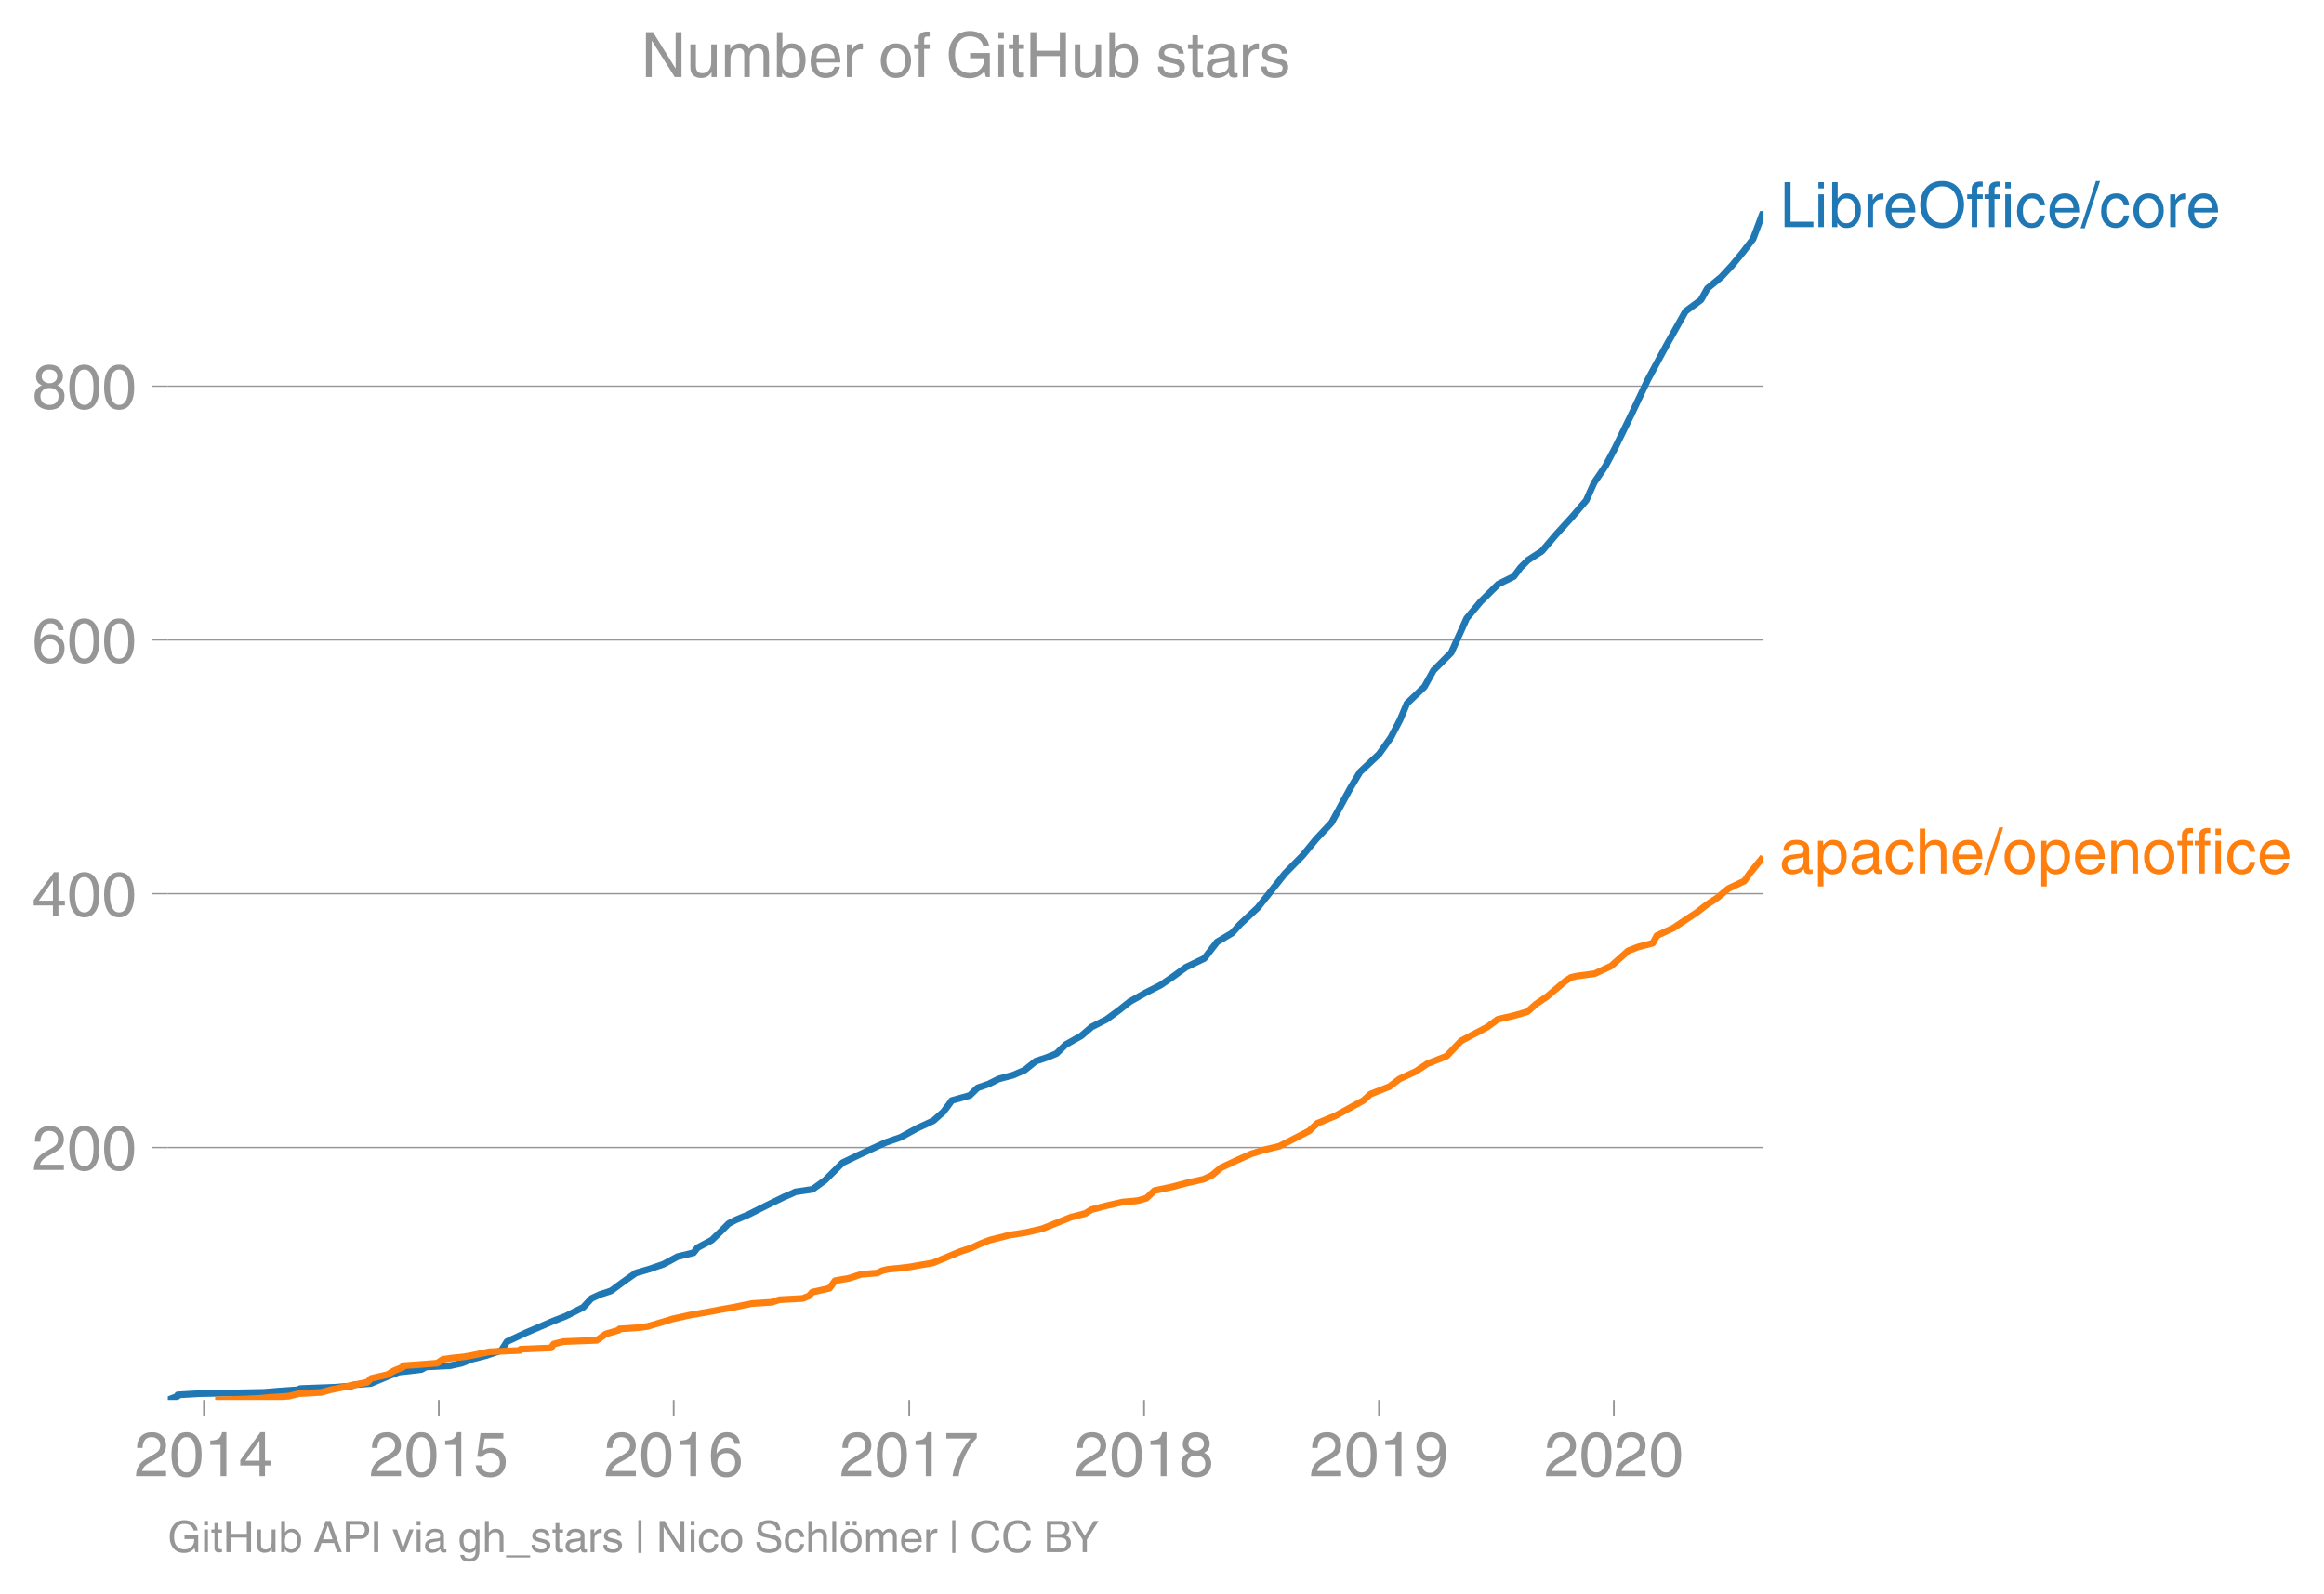
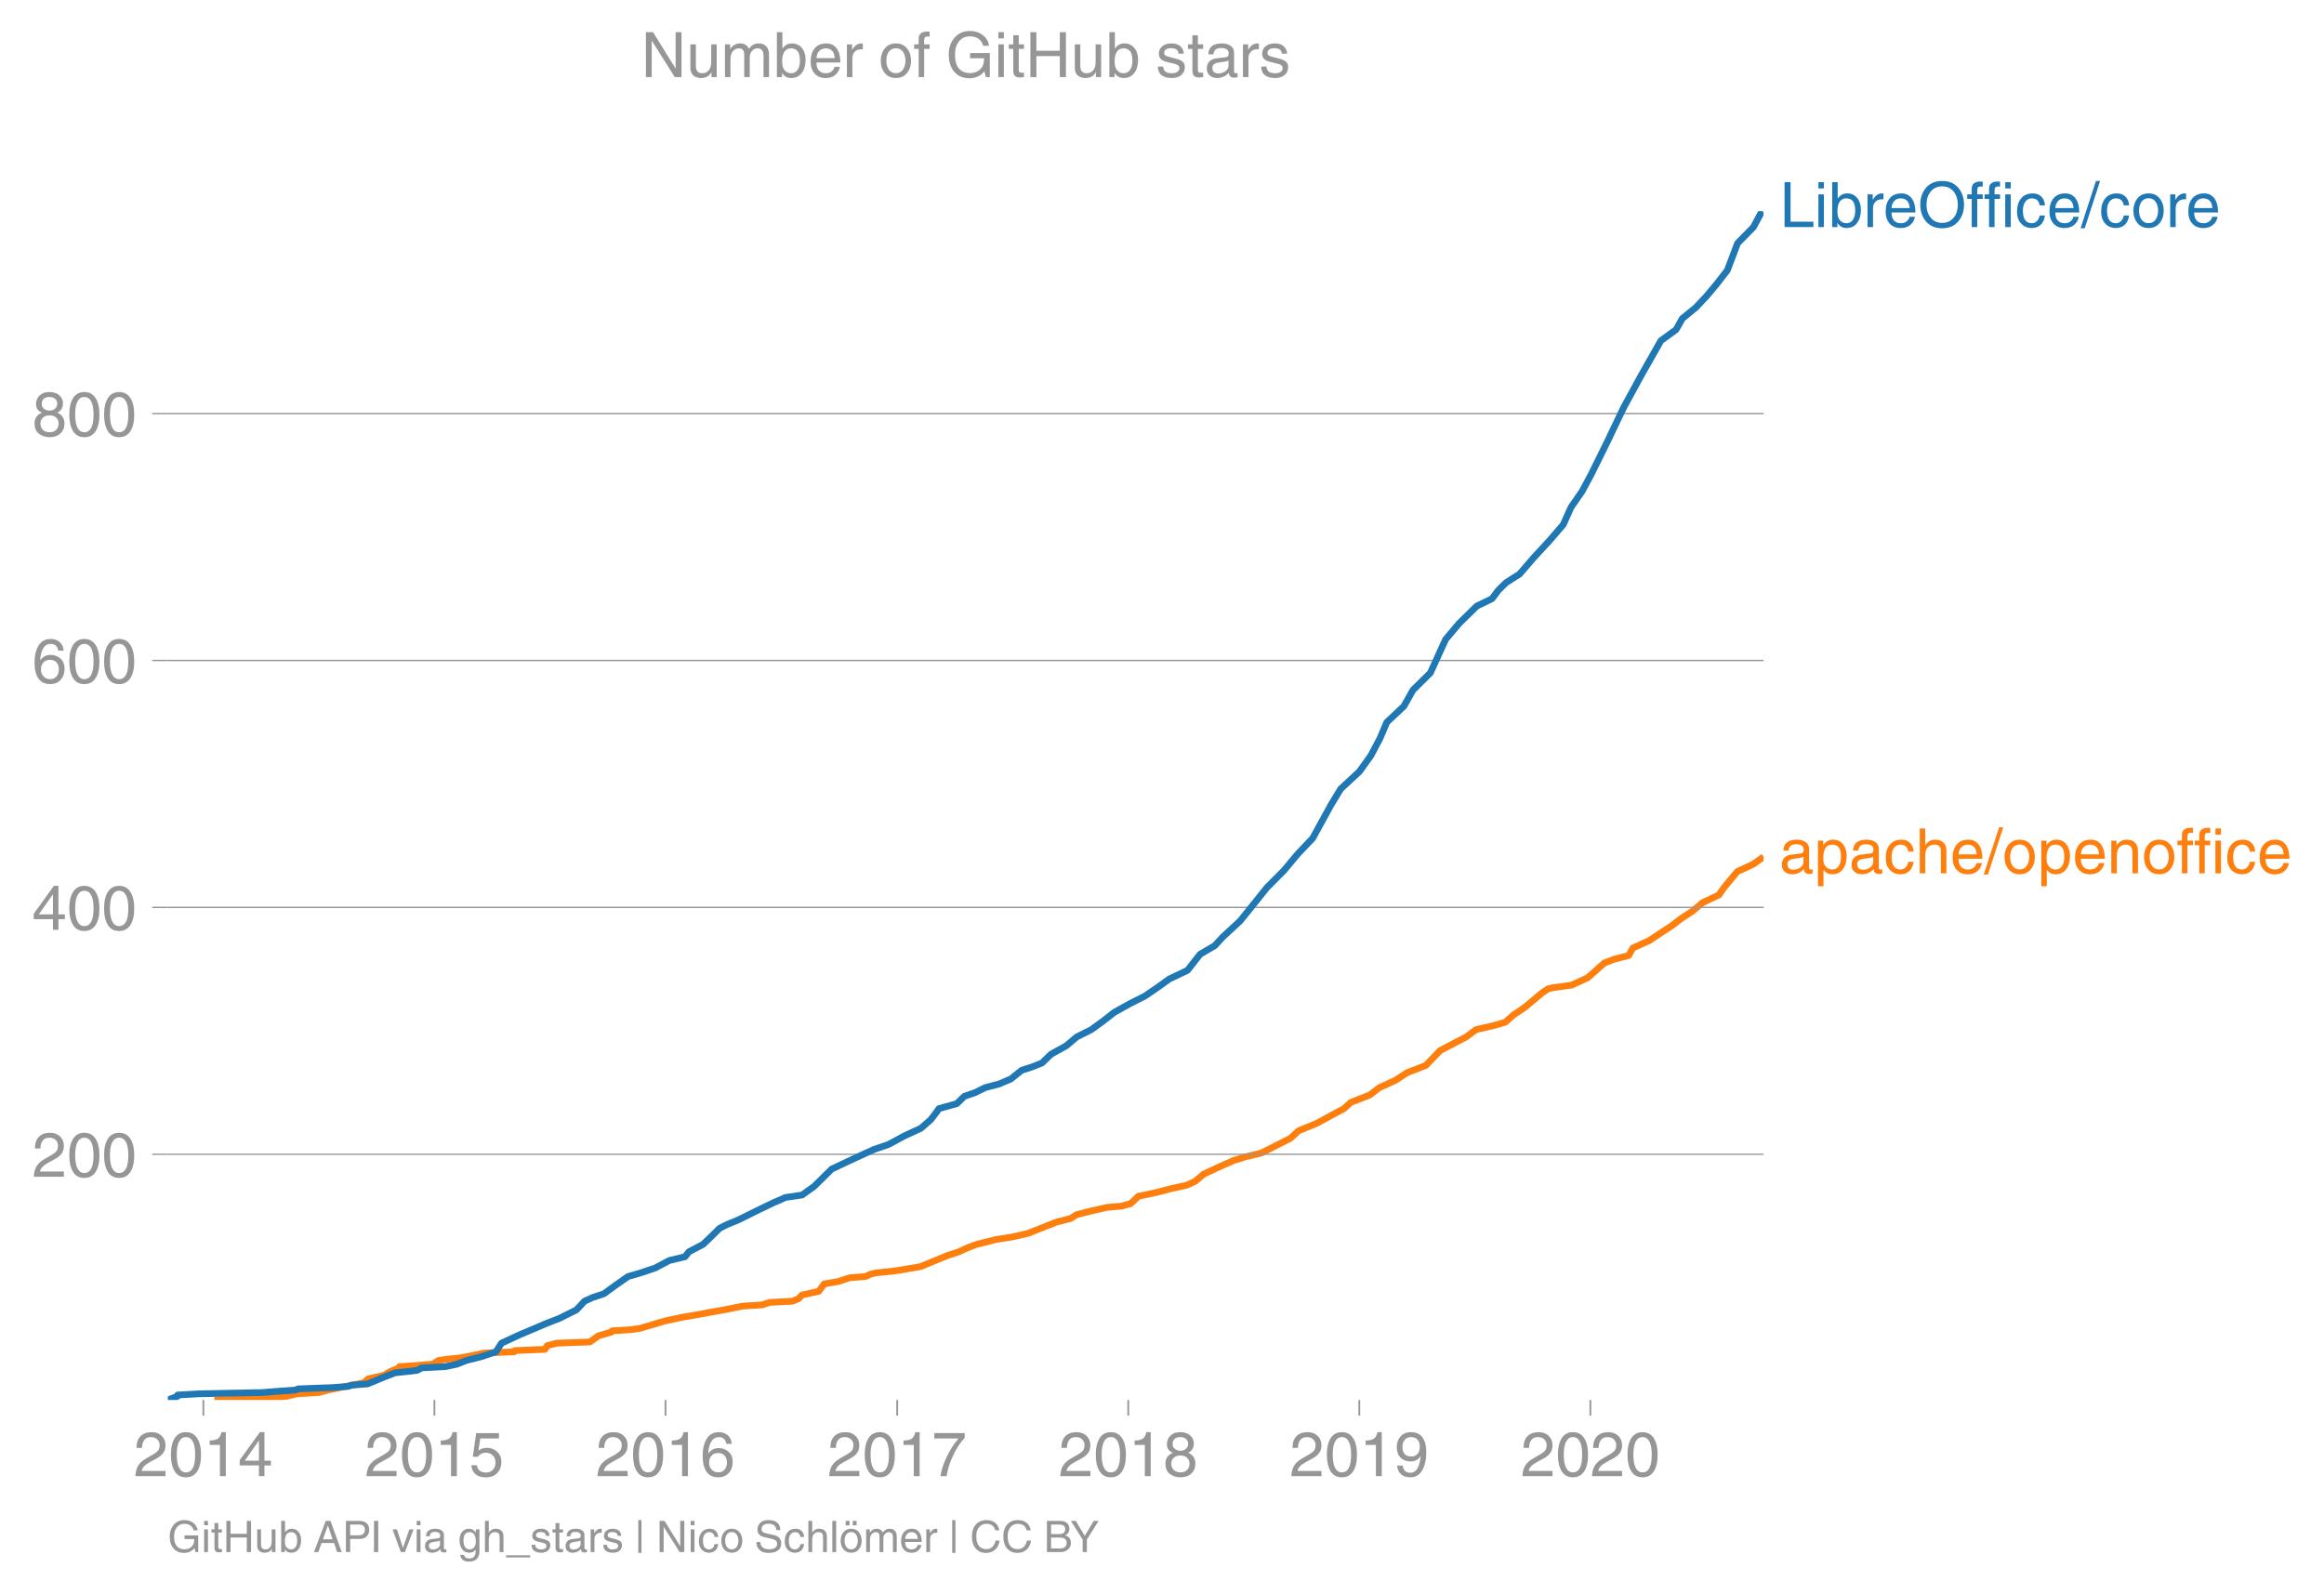
- <svg xmlns="http://www.w3.org/2000/svg" xmlns:xlink="http://www.w3.org/1999/xlink" height="475.673" viewBox="0 0 520.107 356.755" width="693.476">
+ <svg xmlns="http://www.w3.org/2000/svg" xmlns:xlink="http://www.w3.org/1999/xlink" height="475.663" viewBox="0 0 520.107 356.747" width="693.476">
  <defs>
    <style>*{stroke-linecap:butt;stroke-linejoin:round}</style>
  </defs>
  <g id="figure_1">
-     <path d="M0 356.755h520.107V0H0z" fill="none" id="patch_1" />
+     <path d="M0 356.747h520.107V0H0z" fill="none" id="patch_1" />
    <g id="axes_1">
      <path d="M37.556 313.361h357.12V47.25H37.556z" fill="none" id="patch_2" />
+       <path clip-path="url(#p66677b18ff)" d="M47.989 313.361l8.935-.276 2.825-.276 4.44-.277 2.247-.552 4.912-.277 2.022-.552 4.037-.83 4.057-.828.87-.83 3.596-.828 1.389-.83 2.057-.828.009-.277 3.942-.276 3.566-.276 1.197-.83 1.984-.276 2.687-.276 1.646-.276 4.006-.83 6.67-.276.126-.276 6.739-.276.533-.83 1.038-.276 1.146-.276 7.346-.276 1.955-1.382 2.871-.83.16-.275 4.372-.277 1.855-.276 2.826-.83 2.784-.828 3.835-.83 1.657-.276 3.172-.552 1.397-.277 3.163-.552 4.11-.83 4.343-.276 1.689-.552 5.136-.277 1.374-.552.755-.83 3.765-.828 1.227-1.658 3.191-.553 2.518-.829 3.524-.276 1.23-.553 1.2-.276 2.88-.277 2.203-.276 1.497-.276 3.31-.553 2.017-.829 4.026-1.658 2.53-.829 1.79-.829 2.148-.829 3.338-.829 1.052-.276 3.601-.553 3.58-.829 4.19-1.658 2.078-.83 3.226-.828 1.314-.83 3.191-.828 3.665-.83 3.197-.275 2.05-.553 1.776-1.658 3.94-.83 3.19-.828 3.717-.83 1.786-.828 2-1.658 3.562-1.658 3.132-1.382 2.67-.829 3.497-.829 3.28-1.658 3.265-1.658 1.786-1.658 4.046-1.658 3.04-1.658 3.09-1.658 1.516-1.382 4.232-1.658 2.19-1.658 3.626-1.658 2.512-1.658 4.248-1.658 3.186-3.316 2.632-1.382 3.18-1.658 2.246-1.658 3.67-.829 2.876-.829 1.879-1.658 2.46-1.658 3.97-3.316 1.263-.829 1.162-.276 4.092-.553 3.609-1.658 3.748-3.316 2.172-.829 3.241-.829.913-1.658 3.642-1.658 2.502-1.658 2.546-1.658 2.165-1.658 2.527-1.658 2.337-1.934 3.547-1.658 1.158-1.658 2.98-3.593 3.566-1.658 2.303-1.658" fill="none" stroke="#ff7f0e" stroke-linecap="square" stroke-width="1.5" id="line2d_1" />
      <g id="matplotlib.axis_1">
        <g id="xtick_1">
-           <g id="line2d_1">
-             <defs>
-               <path d="M0 0v3.5" id="m3e5d33614f" stroke="#969696" stroke-width=".4" />
-             </defs>
-             <use x="45.642" xlink:href="#m3e5d33614f" y="313.361" fill="#969696" stroke="#969696" stroke-width=".4" />
-           </g>
-           <g transform="matrix(.14 0 0 -.14 30.07 330.41)" fill="#969696" id="text_1">
+           <g id="line2d_2">
+             <defs>
+               <path d="M0 0v3.5" id="mbb3cfe3084" stroke="#969696" stroke-width=".4" />
+             </defs>
+             <use x="45.51" xlink:href="#mbb3cfe3084" y="313.361" fill="#969696" stroke="#969696" stroke-width=".4" />
+           </g>
+           <g transform="matrix(.14 0 0 -.14 29.94 330.41)" fill="#969696" id="text_1">
            <defs>
              <path d="M4.39 45.125q0 12.39 6.391 18.781 6.406 6.407 17.938 6.407 9.656 0 15.812-5.86 6.157-5.86 6.157-15.14 0-7.22-3.547-12.188-3.532-4.953-10.422-8.703l-12.11-6.64Q13.922 15.921 12.5 8.296h38.188V0H2.593q.39 9.906 4.297 16.5 3.906 6.594 12.203 11.375l12.593 7.328q5.032 2.89 7.329 5.984 2.297 3.094 2.297 8.516 0 5.375-3.766 9.031-3.75 3.672-10.156 3.672-7.078 0-10.594-4.672-3.516-4.656-3.61-12.609z" id="HelveticaWorld-Regular-50" />
              <path d="M42.484 34.188q0 14.109-3.734 21.156-3.734 7.062-10.969 7.062-7.078 0-10.89-7.062-3.797-7.047-3.797-21.157 0-13.671 3.75-20.937Q20.609 6 27.78 6q7.235 0 10.969 7 3.734 7.016 3.734 21.188zm9.422 0q0-17.297-6.25-26.704-6.25-9.39-17.875-9.39-12.062 0-18.062 9.734-6 9.75-6 26.36 0 17.03 6.14 26.578 6.157 9.547 17.922 9.547 11.625 0 17.875-9.5t6.25-26.626z" id="HelveticaWorld-Regular-48" />
              <path d="M35.89 0h-9.374v49.906H10.109v6.985q8.594.28 12.782 2.75Q27.094 62.109 29 70.313h6.89z" id="HelveticaWorld-Regular-49" />
              <path d="M10.594 24.703h22.61v31.89h-.188zM42 17.093V0h-8.797v17.094H2.484v8.593L34.72 70.314H42v-45.61h10.297v-7.61z" id="HelveticaWorld-Regular-52" />
            </defs>
            <use xlink:href="#HelveticaWorld-Regular-50" />
            <use x="55.615" xlink:href="#HelveticaWorld-Regular-48" />
            <use x="111.23" xlink:href="#HelveticaWorld-Regular-49" />
            <use x="166.846" xlink:href="#HelveticaWorld-Regular-52" />
          </g>
        </g>
        <g id="xtick_2">
-           <use x="98.207" xlink:href="#m3e5d33614f" y="313.361" fill="#969696" stroke="#969696" stroke-width=".4" id="line2d_2" />
-           <g transform="matrix(.14 0 0 -.14 82.636 330.41)" fill="#969696" id="text_2">
+           <use x="97.222" xlink:href="#mbb3cfe3084" y="313.361" fill="#969696" stroke="#969696" stroke-width=".4" id="line2d_3" />
+           <g transform="matrix(.14 0 0 -.14 81.651 330.41)" fill="#969696" id="text_2">
            <defs>
              <path d="M14.703 40.922q5.813 4.39 13.625 4.39 9.469 0 16.281-6.296 6.813-6.297 6.813-16.22 0-10.78-6.578-17.796-6.563-7-18.422-7-10.313 0-16.266 5.047Q4.203 8.109 3.22 17.39h9.094q.671-5.672 4.437-8.672 3.766-3 10.453-3 6.485 0 10.64 4.484Q42 14.703 42 21.688q0 7.125-4.36 11.421-4.343 4.297-11.218 4.297-7.813 0-13.047-6.687l-7.563.39 5.266 37.594h36.438v-8.5H17.672z" id="HelveticaWorld-Regular-53" />
            </defs>
            <use xlink:href="#HelveticaWorld-Regular-50" />
            <use x="55.615" xlink:href="#HelveticaWorld-Regular-48" />
            <use x="111.23" xlink:href="#HelveticaWorld-Regular-49" />
            <use x="166.846" xlink:href="#HelveticaWorld-Regular-53" />
          </g>
        </g>
        <g id="xtick_3">
-           <use x="150.772" xlink:href="#m3e5d33614f" y="313.361" fill="#969696" stroke="#969696" stroke-width=".4" id="line2d_3" />
-           <g transform="matrix(.14 0 0 -.14 135.201 330.41)" fill="#969696" id="text_3">
+           <use x="148.934" xlink:href="#mbb3cfe3084" y="313.361" fill="#969696" stroke="#969696" stroke-width=".4" id="line2d_4" />
+           <g transform="matrix(.14 0 0 -.14 133.363 330.41)" fill="#969696" id="text_3">
            <defs>
              <path d="M14.11 21.578q0-6.875 4.093-11.234Q22.313 6 28.906 6q6.297 0 10.032 4.438 3.734 4.453 3.734 11.687 0 6.297-3.688 10.547-3.687 4.25-10.468 4.25-6.594 0-10.5-4.156-3.907-4.157-3.907-11.188zM41.702 51.61q-.984 5.375-3.984 8.078-3 2.72-8.125 2.72-8.11 0-12.36-7.923-4.25-7.906-4.343-18.109l.203-.188q5.61 8.641 16.687 8.641 8.844 0 15.438-5.86 6.593-5.859 6.593-16.452 0-10.5-6.25-17.47-6.25-6.952-16.843-6.952-12.219 0-18.563 8.687-6.344 8.703-6.344 25.938 0 16.593 6.485 27.093 6.5 10.5 19.484 10.5 8.407 0 14.219-5.015 5.813-5 6.297-13.688z" id="HelveticaWorld-Regular-54" />
            </defs>
            <use xlink:href="#HelveticaWorld-Regular-50" />
            <use x="55.615" xlink:href="#HelveticaWorld-Regular-48" />
            <use x="111.23" xlink:href="#HelveticaWorld-Regular-49" />
            <use x="166.846" xlink:href="#HelveticaWorld-Regular-54" />
          </g>
        </g>
        <g id="xtick_4">
-           <use x="203.481" xlink:href="#m3e5d33614f" y="313.361" fill="#969696" stroke="#969696" stroke-width=".4" id="line2d_4" />
-           <g transform="matrix(.14 0 0 -.14 187.91 330.41)" fill="#969696" id="text_4">
+           <use x="200.787" xlink:href="#mbb3cfe3084" y="313.361" fill="#969696" stroke="#969696" stroke-width=".4" id="line2d_5" />
+           <g transform="matrix(.14 0 0 -.14 185.216 330.41)" fill="#969696" id="text_4">
            <defs>
              <path d="M3.719 68.797h48.578v-7.719Q42.28 50.875 33.984 33.484 25.687 16.11 23.391 0h-9.672q1.469 13.281 9.719 30.531 8.25 17.266 18.953 29.672H3.719z" id="HelveticaWorld-Regular-55" />
            </defs>
            <use xlink:href="#HelveticaWorld-Regular-50" />
            <use x="55.615" xlink:href="#HelveticaWorld-Regular-48" />
            <use x="111.23" xlink:href="#HelveticaWorld-Regular-49" />
            <use x="166.846" xlink:href="#HelveticaWorld-Regular-55" />
          </g>
        </g>
        <g id="xtick_5">
-           <use x="256.046" xlink:href="#m3e5d33614f" y="313.361" fill="#969696" stroke="#969696" stroke-width=".4" id="line2d_5" />
-           <g transform="matrix(.14 0 0 -.14 240.476 330.41)" fill="#969696" id="text_5">
+           <use x="252.499" xlink:href="#mbb3cfe3084" y="313.361" fill="#969696" stroke="#969696" stroke-width=".4" id="line2d_6" />
+           <g transform="matrix(.14 0 0 -.14 236.928 330.41)" fill="#969696" id="text_5">
            <defs>
              <path d="M27.594 40.578q5.422 0 8.953 3.094 3.547 3.11 3.547 8.234 0 4.594-3.407 7.547-3.39 2.953-9.687 2.953-5.61 0-8.672-3.11-3.047-3.093-3.047-7.874 0-5.125 3.813-7.984 3.812-2.86 8.5-2.86zm.093-7.562q-6.78 0-10.64-3.766-3.86-3.766-3.86-9.234 0-6.297 3.907-10.157Q21 6 28.219 6q6.406 0 10.234 3.86 3.828 3.859 3.828 10.265 0 5.469-3.828 9.172-3.828 3.719-10.766 3.719zM49.22 52.203q0-10.594-9.032-14.797 6.204-2.781 8.86-7.36 2.656-4.562 2.656-9.733 0-10.016-6.453-16.125-6.438-6.094-17.375-6.094-9.563 0-16.813 5.25-7.25 5.25-7.25 17.062 0 11.922 11.907 16.907-9.516 3.796-9.516 13.671 0 8.297 5.64 13.813 5.641 5.516 15.641 5.516 10.016 0 15.875-5.204 5.86-5.203 5.86-12.906z" id="HelveticaWorld-Regular-56" />
            </defs>
            <use xlink:href="#HelveticaWorld-Regular-50" />
            <use x="55.615" xlink:href="#HelveticaWorld-Regular-48" />
            <use x="111.23" xlink:href="#HelveticaWorld-Regular-49" />
            <use x="166.846" xlink:href="#HelveticaWorld-Regular-56" />
          </g>
        </g>
        <g id="xtick_6">
-           <use x="308.611" xlink:href="#m3e5d33614f" y="313.361" fill="#969696" stroke="#969696" stroke-width=".4" id="line2d_6" />
-           <g transform="matrix(.14 0 0 -.14 293.04 330.41)" fill="#969696" id="text_6">
+           <use x="304.211" xlink:href="#mbb3cfe3084" y="313.361" fill="#969696" stroke="#969696" stroke-width=".4" id="line2d_7" />
+           <g transform="matrix(.14 0 0 -.14 288.64 330.41)" fill="#969696" id="text_6">
            <defs>
              <path d="M27.594 31.39q6 0 9.75 4.047 3.765 4.063 3.765 11.97 0 6.5-3.562 10.75-3.563 4.25-10.64 4.25-6.11 0-9.876-4.298-3.75-4.297-3.75-11.53 0-7.376 3.516-11.282 3.515-3.906 10.797-3.906zm-1.282-7.906q-10 0-16.062 6.203-6.047 6.204-6.047 16.5 0 10.407 6.094 17.266 6.11 6.86 16.515 6.86 12.11 0 18.36-8.157 6.25-8.156 6.25-24.453 0-16.906-6.406-28.266Q38.625-1.905 25.875-1.905q-9.953 0-15.422 5.593-5.469 5.594-5.469 13.204h8.829q.39-5.266 3.437-8.375 3.063-3.094 8.438-3.094 7.609 0 11.515 6.781Q41.11 19 42.578 31.688l-.187.203q-5.672-8.407-16.078-8.407z" id="HelveticaWorld-Regular-57" />
            </defs>
            <use xlink:href="#HelveticaWorld-Regular-50" />
            <use x="55.615" xlink:href="#HelveticaWorld-Regular-48" />
            <use x="111.23" xlink:href="#HelveticaWorld-Regular-49" />
            <use x="166.846" xlink:href="#HelveticaWorld-Regular-57" />
          </g>
        </g>
        <g id="xtick_7">
-           <use x="361.177" xlink:href="#m3e5d33614f" y="313.361" fill="#969696" stroke="#969696" stroke-width=".4" id="line2d_7" />
-           <g transform="matrix(.14 0 0 -.14 345.606 330.41)" fill="#969696" id="text_7">
+           <use x="355.922" xlink:href="#mbb3cfe3084" y="313.361" fill="#969696" stroke="#969696" stroke-width=".4" id="line2d_8" />
+           <g transform="matrix(.14 0 0 -.14 340.352 330.41)" fill="#969696" id="text_7">
            <use xlink:href="#HelveticaWorld-Regular-50" />
            <use x="55.615" xlink:href="#HelveticaWorld-Regular-48" />
            <use x="111.23" xlink:href="#HelveticaWorld-Regular-50" />
            <use x="166.846" xlink:href="#HelveticaWorld-Regular-48" />
          </g>
        </g>
      </g>
      <g id="matplotlib.axis_2">
        <g id="ytick_1">
-           <path clip-path="url(#pa0603a496a)" d="M37.556 256.845h357.12" fill="none" stroke="#969696" stroke-linecap="square" stroke-width=".3" id="line2d_8" />
-           <g id="line2d_9">
-             <defs>
-               <path d="M0 0h-3.5" id="mb2a060b1aa" stroke="#969696" stroke-width=".3" />
-             </defs>
-             <use x="37.556" xlink:href="#mb2a060b1aa" y="256.845" fill="#969696" stroke="#969696" stroke-width=".3" />
-           </g>
-           <g transform="matrix(.14 0 0 -.14 7.2 261.87)" fill="#969696" id="text_8">
+           <path clip-path="url(#p66677b18ff)" d="M37.556 258.37h357.12" fill="none" stroke="#969696" stroke-linecap="square" stroke-width=".3" id="line2d_9" />
+           <g id="line2d_10">
+             <defs>
+               <path d="M0 0h-3.5" id="m1126e86d3f" stroke="#969696" stroke-width=".3" />
+             </defs>
+             <use x="37.556" xlink:href="#m1126e86d3f" y="258.37" fill="#969696" stroke="#969696" stroke-width=".3" />
+           </g>
+           <g transform="matrix(.14 0 0 -.14 7.2 263.395)" fill="#969696" id="text_8">
            <use xlink:href="#HelveticaWorld-Regular-50" />
            <use x="55.615" xlink:href="#HelveticaWorld-Regular-48" />
            <use x="111.23" xlink:href="#HelveticaWorld-Regular-48" />
          </g>
        </g>
        <g id="ytick_2">
-           <path clip-path="url(#pa0603a496a)" d="M37.556 200.044h357.12" fill="none" stroke="#969696" stroke-linecap="square" stroke-width=".3" id="line2d_10" />
-           <use x="37.556" xlink:href="#mb2a060b1aa" y="200.044" fill="#969696" stroke="#969696" stroke-width=".3" id="line2d_11" />
-           <g transform="matrix(.14 0 0 -.14 7.2 205.068)" fill="#969696" id="text_9">
+           <path clip-path="url(#p66677b18ff)" d="M37.556 203.103h357.12" fill="none" stroke="#969696" stroke-linecap="square" stroke-width=".3" id="line2d_11" />
+           <use x="37.556" xlink:href="#m1126e86d3f" y="203.103" fill="#969696" stroke="#969696" stroke-width=".3" id="line2d_12" />
+           <g transform="matrix(.14 0 0 -.14 7.2 208.128)" fill="#969696" id="text_9">
            <use xlink:href="#HelveticaWorld-Regular-52" />
            <use x="55.615" xlink:href="#HelveticaWorld-Regular-48" />
            <use x="111.23" xlink:href="#HelveticaWorld-Regular-48" />
          </g>
        </g>
        <g id="ytick_3">
-           <path clip-path="url(#pa0603a496a)" d="M37.556 143.243h357.12" fill="none" stroke="#969696" stroke-linecap="square" stroke-width=".3" id="line2d_12" />
-           <use x="37.556" xlink:href="#mb2a060b1aa" y="143.243" fill="#969696" stroke="#969696" stroke-width=".3" id="line2d_13" />
-           <g transform="matrix(.14 0 0 -.14 7.2 148.268)" fill="#969696" id="text_10">
+           <path clip-path="url(#p66677b18ff)" d="M37.556 147.836h357.12" fill="none" stroke="#969696" stroke-linecap="square" stroke-width=".3" id="line2d_13" />
+           <use x="37.556" xlink:href="#m1126e86d3f" y="147.836" fill="#969696" stroke="#969696" stroke-width=".3" id="line2d_14" />
+           <g transform="matrix(.14 0 0 -.14 7.2 152.86)" fill="#969696" id="text_10">
            <use xlink:href="#HelveticaWorld-Regular-54" />
            <use x="55.615" xlink:href="#HelveticaWorld-Regular-48" />
            <use x="111.23" xlink:href="#HelveticaWorld-Regular-48" />
          </g>
        </g>
        <g id="ytick_4">
-           <path clip-path="url(#pa0603a496a)" d="M37.556 86.442h357.12" fill="none" stroke="#969696" stroke-linecap="square" stroke-width=".3" id="line2d_14" />
-           <use x="37.556" xlink:href="#mb2a060b1aa" y="86.442" fill="#969696" stroke="#969696" stroke-width=".3" id="line2d_15" />
-           <g transform="matrix(.14 0 0 -.14 7.2 91.467)" fill="#969696" id="text_11">
+           <path clip-path="url(#p66677b18ff)" d="M37.556 92.569h357.12" fill="none" stroke="#969696" stroke-linecap="square" stroke-width=".3" id="line2d_15" />
+           <use x="37.556" xlink:href="#m1126e86d3f" y="92.569" fill="#969696" stroke="#969696" stroke-width=".3" id="line2d_16" />
+           <g transform="matrix(.14 0 0 -.14 7.2 97.593)" fill="#969696" id="text_11">
            <use xlink:href="#HelveticaWorld-Regular-56" />
            <use x="55.615" xlink:href="#HelveticaWorld-Regular-48" />
            <use x="111.23" xlink:href="#HelveticaWorld-Regular-48" />
          </g>
        </g>
      </g>
-       <path clip-path="url(#pa0603a496a)" d="M37.556 313.361l2.217-.852.011-.284 4.852-.284 14.412-.284 3.425-.284 4.107-.284.623-.284 7.658-.284 3.788-.284.645-.284 3.705-.284 4.059-1.704 2.209-.852 2.663-.284 2.37-.284 1-.568 5.436-.284 2.597-.568 2.138-.852 3.348-.852 3.381-1.136 1.26-1.988 4.25-1.988 3.993-1.704 1.964-.852 2.915-1.136 3.942-1.988 1.832-1.988 1.826-.852 2.577-.852 2.693-1.988 2.81-1.988 2.915-.852 3.315-1.136 3.16-1.704 3.567-.852.872-1.136 3.213-1.704 2.062-1.988 1.693-1.704 1.644-.852 2.734-1.136 3.947-1.988 4.077-1.988 1.985-.852.56-.284 3.831-.568 2.753-1.988 3.989-3.976 3.551-1.704 4.256-1.988 1.884-.852 3.272-1.137 3.63-1.988 3.68-1.704 2.255-1.988 1.292-1.704.59-.852 4.047-1.136 1.737-1.704 2.477-.852 2.237-1.136 3.215-.852 2.631-1.136 2.46-1.988 2.562-.852 2.08-.852 2.035-1.988 3.518-1.988 2.322-1.988 3.344-1.704 2.71-1.988 2.512-1.988 3.537-1.988 3.355-1.704 2.895-1.988 2.73-1.988 4.134-1.988 2.856-3.692 3.353-1.988 1.813-1.988 3.945-3.692 3.17-3.976 2.927-3.692 3.909-3.976 3.037-3.693 3.468-3.692 4.163-7.668 2.213-3.692 4.248-3.976 2.62-3.692 2.078-3.976 1.552-3.692 3.885-3.692 2.052-3.692 3.97-3.976 3.449-7.668 3.075-3.692 4.009-3.976 3.47-1.704 1.483-1.988 1.72-1.704 3.088-1.988 3.14-3.693 3.63-3.976 3.151-3.692 1.766-3.976 2.523-3.692 2.112-3.976 3.737-7.668 3.624-7.668 4.145-7.668 4.307-7.668 3.46-2.556 1.427-2.556 3.1-2.556 2.377-2.556 2.346-2.84 2.402-3.125 2.349-6.248" fill="none" stroke="#1f77b4" stroke-linecap="square" stroke-width="1.5" id="line2d_16" />
-       <path clip-path="url(#pa0603a496a)" d="M48.161 313.361l9.082-.284 2.872-.284 4.514-.284 2.284-.568 4.992-.284 2.056-.568 4.104-.852 4.124-.852.885-.852 3.654-.852 1.412-.852 2.09-.852.01-.284 4.008-.284 3.624-.284 1.217-.852 2.017-.284 2.73-.284 1.675-.284 4.071-.852 6.78-.284.129-.284 6.85-.284.542-.852 1.055-.284 1.165-.284 7.467-.284 1.987-1.42 2.919-.852.162-.284 4.444-.284 1.886-.284 2.872-.852 2.83-.852 3.899-.852 1.684-.284 3.225-.568 1.42-.284 3.215-.568 4.177-.852 4.415-.284 1.717-.568 5.221-.284 1.397-.568.767-.852 3.827-.852 1.248-1.704 3.243-.568 2.56-.852 3.582-.284 1.25-.568 1.22-.284 2.928-.284 2.238-.284 1.523-.284 3.365-.568 2.05-.852 4.092-1.704 2.572-.852 1.818-.852 2.185-.852 3.392-.852 1.07-.284 3.66-.568 3.64-.852 4.26-1.704 2.111-.852 3.28-.852 1.335-.852 3.244-.852 3.725-.852 3.25-.284 2.083-.568 1.806-1.704 4.004-.852 3.244-.852 3.778-.852 1.815-.852 2.034-1.704 3.62-1.704 3.184-1.42 2.715-.852 3.554-.852 3.335-1.705 3.318-1.704 1.815-1.704 4.113-1.704 3.09-1.704 3.141-1.704 1.541-1.42 4.303-1.704 2.225-1.704 3.686-1.704 2.554-1.704 4.318-1.704 3.238-3.408 2.675-1.42 3.234-1.704 2.282-1.704 3.73-.852 2.924-.852 1.91-1.704 2.5-1.704 4.037-3.408 1.283-.852 1.182-.284 4.16-.568 3.667-1.704 3.81-3.408 2.208-.852 3.295-.852.928-1.704 3.701-1.704 2.544-1.704 2.588-1.704 2.2-1.704 2.57-1.704 2.375-1.988 3.605-1.704 1.177-1.704 3.03-3.692" fill="none" stroke="#ff7f0e" stroke-linecap="square" stroke-width="1.5" id="line2d_17" />
+       <path clip-path="url(#p66677b18ff)" d="M37.556 313.361l2.181-.829.011-.276 4.773-.276 14.178-.277 3.37-.276 4.04-.276.612-.277 7.534-.276 3.727-.276.634-.277 3.645-.276 3.993-1.658 2.173-.829 2.62-.276 2.332-.277.983-.552 5.348-.277 2.555-.552 2.103-.83 3.294-.828 3.326-1.106 1.24-1.934 4.181-1.934 3.928-1.658 1.932-.83 2.867-1.105 3.88-1.934 1.8-1.935 1.798-.829 2.535-.829 2.649-1.934 2.764-1.934 2.868-.83 3.26-1.105 3.11-1.658 3.509-.829.858-1.105 3.16-1.658 2.03-1.934 1.665-1.658 1.617-.83 2.69-1.105 3.882-1.934 4.01-1.934 1.953-.83.551-.276 3.77-.552 2.707-1.935 3.925-3.869 3.494-1.658 4.186-1.934 1.853-.829 3.22-1.105 3.57-1.935 3.62-1.658 2.22-1.934 1.27-1.658.58-.829 3.982-1.105 1.708-1.658 2.437-.83 2.202-1.105 3.162-.829 2.589-1.105 2.42-1.934 2.52-.83 2.046-.828 2.002-1.935 3.46-1.934 2.285-1.935 3.29-1.658 2.667-1.934 2.47-1.934 3.48-1.935 3.3-1.658 2.848-1.934 2.686-1.934 4.067-1.935 2.81-3.592 3.298-1.934 1.784-1.935 3.88-3.592 3.119-3.869 2.88-3.592 3.845-3.869 2.987-3.592 3.412-3.593 4.096-7.46 2.177-3.593 4.179-3.869 2.577-3.592 2.044-3.869 1.528-3.592 3.821-3.593 2.019-3.592 3.906-3.869 3.393-7.46 3.025-3.593 3.943-3.869 3.414-1.658 1.46-1.934 1.691-1.658 3.038-1.935 3.09-3.592 3.571-3.869 3.1-3.592 1.736-3.869 2.483-3.592 2.077-3.869 3.677-7.461 3.565-7.461 4.078-7.461 4.236-7.461 3.404-2.487 1.404-2.487 3.05-2.487 2.338-2.487 2.308-2.764 2.363-3.04 2.31-6.079 3.536-3.592 1.921-3.593" fill="none" stroke="#1f77b4" stroke-linecap="square" stroke-width="1.5" id="line2d_17" />
      <g transform="matrix(.14 0 0 -.14 398.247 50.825)" fill="#1f77b4" id="text_12">
        <defs>
          <path d="M17.672 8.594h36.531V0H8.11v71.781h9.563z" id="HelveticaWorld-Regular-76" />
          <path d="M6.594 61.813v9.968h8.781v-9.969zM15.375 0H6.594v52.297h8.781z" id="HelveticaWorld-Regular-105" />
          <path d="M43.406 26.313q0 10.5-3.718 15.046-3.704 4.547-10.579 4.547-6.984-.11-10.562-5.453Q14.984 35.11 14.984 25q0-10.297 4.297-14.594Q23.578 6.11 29.297 6.11q6.5 0 10.297 5.344 3.812 5.344 3.812 14.86zM6.594 0v71.781h8.781V45.703h.203q5.61 8.11 15.14 8.11 9.766 0 15.766-7.25t6-18.876q0-13.093-6.062-21.156Q40.375-1.516 29.5-1.516q-9.578 0-14.406 8.016h-.203V0z" id="HelveticaWorld-Regular-98" />
          <path d="M15.375 0H6.594v52.297h8.297v-8.688h.203q5.703 10.203 14.687 10.203 1.422 0 2.297-.296V44.39h-3.266q-5.906 0-9.671-4.016-3.766-4-3.766-9.953z" id="HelveticaWorld-Regular-114" />
          <path d="M42.484 30.328q-.687 8.485-4.5 12.031-3.797 3.547-10.109 3.547-6.39 0-10.328-4.5-3.922-4.484-4.172-11.078zm8.391-13.922q-1.453-8.11-7.953-13.422-5.719-4.5-15.047-4.593-10.984.093-17.438 7.203Q4 12.704 4 24.704q0 13.78 6.64 21.437 6.641 7.672 18.47 7.672 10.593 0 16.546-7.922 5.953-7.907 5.953-22.594H13.375q0-8.203 3.813-12.703Q21 6.109 28.608 6.109q5.375 0 9.235 3.235 3.86 3.25 4.25 7.062z" id="HelveticaWorld-Regular-101" />
          <path d="M63.922 35.89q0 12.594-6.672 20.891-6.656 8.313-18.328 8.313-11.531 0-18.266-8.313-6.734-8.297-6.734-20.89 0-12.985 6.828-21.094 6.844-8.11 18.172-8.11 11.078 0 18.031 7.907 6.969 7.922 6.969 21.297zm9.953 0q0-16.062-9.281-26.937-9.266-10.86-25.672-10.86-16.516 0-25.766 10.86-9.25 10.875-9.25 26.938 0 16.109 9.25 26.953 9.25 10.843 25.766 10.843 16.89 0 25.922-11.046 9.031-11.032 9.031-26.75z" id="HelveticaWorld-Regular-79" />
          <path d="M17.188 45.016V0H8.405v45.016H1.22v7.28h7.187v8.985q0 5.907 3.578 8.703 3.594 2.813 10.032 2.813 2.203 0 3.968-.188v-7.906q-1.562.188-3.578.188-2.922 0-4.078-1.438-1.14-1.437-1.14-4.656v-6.5h8.796v-7.281z" id="HelveticaWorld-Regular-102" />
          <path d="M39.594 34.719q-1.89 11.187-12.39 11.187-6.5 0-10.454-5.203-3.953-5.203-3.953-14.484 0-10.11 3.656-15.11 3.672-5 10.64-5 4.688 0 8.11 3.438 3.422 3.437 4.39 8.953h8.5q-1.312-9.703-6.859-14.86-5.547-5.156-14.328-5.156-10.297 0-16.89 7.047-6.594 7.063-6.594 19.172 0 13.281 6.594 21.188 6.593 7.922 18.5 7.922 8.687 0 13.843-5.204 5.157-5.203 5.735-13.89z" id="HelveticaWorld-Regular-99" />
          <path d="M4.984-1.906h-6.687l24.61 75.594H29.5z" id="HelveticaWorld-Regular-47" />
          <path d="M12.703 26.219q0-8.735 3.953-14.375 3.953-5.64 11.219-5.64 7.531 0 11.438 5.905 3.906 5.907 3.906 14.11 0 8.297-3.907 14.078-3.906 5.797-11.437 5.797-6.969 0-11.078-5.453-4.094-5.438-4.094-14.422zm-8.984 0q0 11.672 6.484 19.625 6.5 7.968 17.672 7.968 11.438 0 17.875-8.062 6.453-8.047 6.453-19.531 0-11.516-6.406-19.625-6.39-8.11-17.922-8.11-11.078 0-17.625 7.86-6.531 7.86-6.531 19.875z" id="HelveticaWorld-Regular-111" />
        </defs>
        <use xlink:href="#HelveticaWorld-Regular-76" />
        <use x="55.615" xlink:href="#HelveticaWorld-Regular-105" />
        <use x="77.637" xlink:href="#HelveticaWorld-Regular-98" />
        <use x="134.131" xlink:href="#HelveticaWorld-Regular-114" />
        <use x="165.699" xlink:href="#HelveticaWorld-Regular-101" />
        <use x="221.119" xlink:href="#HelveticaWorld-Regular-79" />
        <use x="298.902" xlink:href="#HelveticaWorld-Regular-102" />
        <use x="326.588" xlink:href="#HelveticaWorld-Regular-102" />
        <use x="354.273" xlink:href="#HelveticaWorld-Regular-105" />
        <use x="376.295" xlink:href="#HelveticaWorld-Regular-99" />
        <use x="427.564" xlink:href="#HelveticaWorld-Regular-101" />
        <use x="482.984" xlink:href="#HelveticaWorld-Regular-47" />
        <use x="510.768" xlink:href="#HelveticaWorld-Regular-99" />
        <use x="562.037" xlink:href="#HelveticaWorld-Regular-111" />
        <use x="617.945" xlink:href="#HelveticaWorld-Regular-114" />
        <use x="649.514" xlink:href="#HelveticaWorld-Regular-101" />
      </g>
-       <g transform="matrix(.14 0 0 -.14 398.247 195.516)" fill="#ff7f0e" id="text_13">
+       <g transform="matrix(.14 0 0 -.14 398.247 195.482)" fill="#ff7f0e" id="text_13">
        <defs>
          <path d="M38.375 26.703q-.969-1.015-3.828-1.656-2.86-.625-10.672-1.656-5.766-.688-8.469-2.844-2.703-2.14-2.703-5.656 0-4.297 2.281-6.688 2.297-2.39 7.329-2.39 6.296 0 11.171 3.578 4.891 3.593 4.891 8.718zM6.203 36.375q.297 8.844 5.734 13.14 5.454 4.297 15.844 4.297 8.297 0 13.907-3.765 5.624-3.75 5.624-10.844V9.078Q47.313 6 50.094 6q1.125 0 2.89.39V0Q50.594-.984 48-.984q-4.5 0-6.703 1.921-2.188 1.938-2.281 6.047-7.516-8.5-18.891-8.5-7.422 0-11.922 4.204Q3.72 6.89 3.72 13.624q0 6.89 3.906 11.125Q11.531 29 19 29.89l15.516 1.891q4.203.64 4.203 6.203 0 4.11-3.047 6.297-3.047 2.203-9.25 2.203-5.516 0-8.485-2.437-2.953-2.438-3.53-7.672z" id="HelveticaWorld-Regular-97" />
          <path d="M14.984 23.688q0-8.407 4.094-13 4.11-4.579 10.219-4.579 6.687 0 10.39 5.438 3.72 5.453 3.72 14.765 0 10.22-3.563 14.907-3.563 4.687-10.735 4.687-6.984 0-10.562-5.5-3.563-5.5-3.563-16.718zm-8.39 28.609h8.297v-7.375h.203q5.61 8.89 15.625 8.89 10.11 0 15.937-7.359 5.828-7.344 5.828-18.766 0-12.796-5.953-21Q40.578-1.515 29.5-1.515q-9.094 0-13.922 7.032h-.203v-26.22H6.594z" id="HelveticaWorld-Regular-112" />
          <path d="M49.219 0h-8.844v34.188q0 6.296-2.438 9-2.437 2.718-7.953 2.718-6.797 0-10.703-4.406-3.906-4.39-3.906-12.984V0H6.594v71.781h8.781V45.312h.203q6 8.5 15.328 8.5 8.594 0 13.453-4.5 4.86-4.484 4.86-13.718z" id="HelveticaWorld-Regular-104" />
          <path d="M49.219 0h-8.844v32.172q0 7.422-2.594 10.578-2.578 3.156-8.578 3.156-5.906 0-9.875-4.5-3.953-4.484-3.953-12.89V0H6.594v52.297h8.297v-7.375h.203q6.203 8.89 15.812 8.89 8.89 0 13.594-4.718 4.719-4.703 4.719-13.5z" id="HelveticaWorld-Regular-110" />
        </defs>
        <use xlink:href="#HelveticaWorld-Regular-97" />
        <use x="54.932" xlink:href="#HelveticaWorld-Regular-112" />
        <use x="111.426" xlink:href="#HelveticaWorld-Regular-97" />
        <use x="166.357" xlink:href="#HelveticaWorld-Regular-99" />
        <use x="217.627" xlink:href="#HelveticaWorld-Regular-104" />
        <use x="272.803" xlink:href="#HelveticaWorld-Regular-101" />
        <use x="328.223" xlink:href="#HelveticaWorld-Regular-47" />
        <use x="356.006" xlink:href="#HelveticaWorld-Regular-111" />
        <use x="411.914" xlink:href="#HelveticaWorld-Regular-112" />
        <use x="468.408" xlink:href="#HelveticaWorld-Regular-101" />
        <use x="523.828" xlink:href="#HelveticaWorld-Regular-110" />
        <use x="579.004" xlink:href="#HelveticaWorld-Regular-111" />
        <use x="634.912" xlink:href="#HelveticaWorld-Regular-102" />
        <use x="662.598" xlink:href="#HelveticaWorld-Regular-102" />
        <use x="690.283" xlink:href="#HelveticaWorld-Regular-105" />
        <use x="712.305" xlink:href="#HelveticaWorld-Regular-99" />
        <use x="763.574" xlink:href="#HelveticaWorld-Regular-101" />
      </g>
-       <g transform="matrix(.09716 0 0 -.09716 37.556 347.416)" fill="#969696" id="text_14">
+       <g transform="matrix(.09716 0 0 -.09716 37.556 347.408)" fill="#969696" id="text_14">
        <defs>
          <path d="M38.484 38.375h31.532V0h-6.297l-2.344 9.281Q56.781 3.421 50.578.75q-6.187-2.656-12.875-2.656-10.797 0-18.047 4.703-7.25 4.719-11.265 13.015-4 8.313-4 20.72 0 15.468 9.203 26.312 9.203 10.843 24.781 10.843 11.625 0 20.313-6.5Q67.39 60.688 68.796 50h-9.375q-1.703 7.078-7.219 11.078-5.516 4.016-14.312 4.016-10.594 0-17.047-7.985-6.438-7.984-6.438-21.125 0-15.28 6.39-22.437Q27.204 6.39 38.282 6.39q7.235 0 12.235 2.859 5 2.86 7.687 7.766 2.688 4.906 2.688 13.062H38.484z" id="HelveticaWorld-Regular-71" />
          <path d="M17.188 45.016V10.984q0-2 1.093-3.046 1.11-1.047 3.938-1.047h3.375V0Q20.797-.688 19-.688q-5.516 0-8.063 2.641-2.53 2.64-2.53 8.547v34.516H1.311v7.28h7.094v14.595h8.781V52.297h8.407v-7.281z" id="HelveticaWorld-Regular-116" />
          <path d="M64.89 0h-9.718v33.5h-37.5V0H8.109v71.781h9.563V42.094h37.5V71.78h9.719z" id="HelveticaWorld-Regular-72" />
          <path d="M6.11 52.297h8.78V17.578q0-5.765 2.61-8.625Q20.125 6.11 25 6.11q6.781 0 10.594 4.797 3.812 4.813 3.812 12.578v28.813h8.782V0H39.89v7.625l-.188.188q-4.984-9.329-16.61-9.329-7.515 0-12.25 4.094Q6.11 6.688 6.11 14.703z" id="HelveticaWorld-Regular-117" />
          <path d="M44 29.5L33.406 61.078h-.203L21.687 29.5zm-25.297-8.594L11.188 0h-9.97l27 71.781h10.985L65.187 0H54.594l-7.078 20.906z" id="HelveticaWorld-Regular-65" />
          <path d="M17.828 38.625H37.11q7.282 0 10.938 3.188 3.656 3.203 3.656 9.703 0 5.812-3.516 8.89-3.515 3.078-10.687 3.078H17.828zm0-38.625H8.11v71.781h32.266q9.625 0 15.484-5.594 5.86-5.593 5.86-14.578 0-9.328-5.672-15.312-5.656-5.969-15.672-5.969H17.828z" id="HelveticaWorld-Regular-80" />
          <path d="M17.828 0H8.11v71.781h9.72z" id="HelveticaWorld-Regular-73" />
          <path d="M39.406 52.297h9.625L29.11 0h-9.437L.594 52.297h10.203L24.422 9.719h.187z" id="HelveticaWorld-Regular-118" />
          <path d="M12.984 26.313q0-9.61 3.813-14.907Q20.609 6.11 27.094 6.11q6.312 0 10.312 4.579 4 4.593 4 13 0 11.03-3.5 16.625-3.484 5.593-10.61 5.593-7.171 0-10.75-4.765-3.562-4.766-3.562-14.828zM49.812 2.983q0-12.609-6.062-18.797-6.047-6.203-18.266-6.203-8.78 0-13.984 4.047Q6.297-13.922 5.516-6.39h8.796q.672-3.812 3.532-6.062 2.86-2.25 8.281-2.25 7.375 0 11.125 3.969 3.766 3.953 3.766 12.828v3.719h-.188q-4.937-7.329-13.922-7.329-11.187 0-17.093 8.25-5.907 8.25-5.907 20.953 0 11.625 5.953 18.875 5.97 7.25 15.829 7.25 9.906 0 15.625-8.89h.187v7.375h8.313z" id="HelveticaWorld-Regular-103" />
          <path d="M0-12.313v4.891h55.61v-4.89z" id="HelveticaWorld-Regular-95" />
          <path d="M36.078 37.406q-.187 4.688-3.344 6.735-3.14 2.047-9.047 2.047-4.296 0-7.359-1.907-3.047-1.89-3.047-5.468 0-2.829 1.797-4.172 1.813-1.344 7.828-2.86l8.688-2.187q7.906-2 11.297-5.11 3.406-3.093 3.406-8.656 0-7.719-5.64-12.531-5.641-4.813-15.063-4.813-11 0-16.64 4.563-5.626 4.578-5.735 13.75h8.5q.203-5.422 3.594-8.063 3.39-2.625 10.171-2.625 5.516 0 8.766 2.188 3.25 2.203 3.25 6.11 0 2.78-2.11 4.437-2.093 1.672-8.296 3.078l-10.203 2.5q-6.203 1.562-9.157 4.656-2.953 3.094-2.953 8.031 0 7.72 5.516 12.203 5.531 4.5 14.406 4.5 9.485 0 14.531-4.624 5.047-4.61 5.344-11.782z" id="HelveticaWorld-Regular-115" />
          <path d="M9.422 73.688h7.281V-1.906H9.422z" id="HelveticaWorld-Regular-124" />
          <path d="M55.61 71.781h9.374V0h-10.78L17.577 58.016h-.187V0H8.109v71.781h11.375l35.938-57.969h.187z" id="HelveticaWorld-Regular-78" />
          <path d="M50.39 50.781q-.296 6.844-5.109 10.719-4.797 3.875-12.656 3.875-7.922 0-12.172-3.25-4.234-3.234-4.234-9.344 0-3.265 1.843-5.61 1.86-2.343 6.641-3.468l20.516-4.687q8.297-1.813 12.297-6.875 4.015-5.047 4.015-12.313 0-10.64-7.812-16.187-7.813-5.547-20.313-5.547-9.531 0-15.031 2.437-5.484 2.453-9.734 7.766-4.25 5.328-4.25 14.89h9.093q0-8 5.313-12.406 5.328-4.39 14.5-4.39 8.89 0 13.844 3.156 4.953 3.156 4.953 8.953 0 5.281-2.953 7.89Q46.188 29 37.594 31l-15.469 3.625q-7.719 1.75-11.531 6.125Q6.78 45.125 6.78 51.516q0 9.672 6.516 15.922 6.531 6.25 18.203 6.25 13.172 0 20.328-5.5 7.156-5.485 7.688-17.407z" id="HelveticaWorld-Regular-83" />
          <path d="M15.375 0H6.594v71.781h8.781z" id="HelveticaWorld-Regular-108" />
          <path d="M12.703 26.219q0-8.735 3.953-14.375 3.953-5.64 11.219-5.64 7.531 0 11.438 5.905 3.906 5.907 3.906 14.11 0 8.297-3.907 14.078-3.906 5.797-11.437 5.797-6.969 0-11.078-5.453-4.094-5.438-4.094-14.422zm-8.984 0q0 11.672 6.484 19.625 6.5 7.968 17.672 7.968 11.438 0 17.875-8.062 6.453-8.047 6.453-19.531 0-11.516-6.406-19.625-6.39-8.11-17.922-8.11-11.078 0-17.625 7.86-6.531 7.86-6.531 19.875zm36.734 35.406H31.47v10.156h8.984zm-16.219 0H15.25v10.156h8.984z" id="HelveticaWorld-Regular-246" />
          <path d="M6.594 52.297h8.297v-7.375h.203q5.906 8.89 15.812 8.89 9.813 0 13.922-8.5 3.75 4.594 7.266 6.547 3.515 1.953 8.703 1.953 6.781 0 11.484-4.453Q77 44.922 77 36.187V0h-8.781v33.797q0 6.094-2.297 9.094-2.297 3.015-7.422 3.015-5.172 0-8.75-4.203-3.563-4.203-3.563-9.812V0h-8.78v36.188q0 4.53-2.11 7.124-2.094 2.594-6.094 2.594-6.297 0-10.062-4.687-3.766-4.688-3.766-12.703V0H6.594z" id="HelveticaWorld-Regular-109" />
          <path d="M58.016 50.203q-1.625 7.313-6.782 11.094-5.14 3.797-13.343 3.797-10.594 0-17.047-7.703-6.438-7.688-6.438-20.766 0-15.14 6.094-22.547 6.11-7.39 17.688-7.39 7.609 0 13.093 5.046 5.5 5.063 7.407 14.688h9.421Q66.22 12.594 57.625 5.344t-20.906-7.25q-14.703 0-23.516 10.11Q4.391 18.311 4.391 36.28q0 17.328 9.203 27.36 9.203 10.047 24.297 10.047 12.5 0 20.265-6.454 7.766-6.437 9.235-17.03z" id="HelveticaWorld-Regular-67" />
          <path d="M8.11 71.781h31.484q9.281 0 14.797-5.031 5.515-5.031 5.515-13.031 0-4.844-2.422-8.828-2.406-3.97-7.187-6.172 6.687-2.532 9.828-6.735 3.156-4.203 3.156-10.797 0-9.265-6.687-15.234Q49.906 0 38.922 0H8.109zm9.562-63.484h20.703q7.625 0 11.422 3.531 3.812 3.547 3.812 9.563 0 6.093-4.25 9.093Q45.125 33.5 36.812 33.5h-19.14zm0 33.11h17.625q7.719 0 11.312 2.796 3.594 2.813 3.594 8.781 0 5.125-3.406 7.813-3.39 2.687-11.39 2.687H17.671z" id="HelveticaWorld-Regular-66" />
          <path d="M37.313 0h-9.72v28.906L.485 71.781h11.329l20.609-34.469 20.562 34.47h11.422L37.312 28.905z" id="HelveticaWorld-Regular-89" />
        </defs>
        <use xlink:href="#HelveticaWorld-Regular-71" />
        <use x="77.1" xlink:href="#HelveticaWorld-Regular-105" />
        <use x="99.121" xlink:href="#HelveticaWorld-Regular-116" />
        <use x="126.807" xlink:href="#HelveticaWorld-Regular-72" />
        <use x="199.805" xlink:href="#HelveticaWorld-Regular-117" />
        <use x="254.59" xlink:href="#HelveticaWorld-Regular-98" />
        <use x="311.084" xlink:href="#HelveticaWorld-Regular-32" />
        <use x="335.498" xlink:href="#HelveticaWorld-Regular-65" />
        <use x="402.197" xlink:href="#HelveticaWorld-Regular-80" />
        <use x="466.846" xlink:href="#HelveticaWorld-Regular-73" />
        <use x="492.627" xlink:href="#HelveticaWorld-Regular-32" />
        <use x="517.041" xlink:href="#HelveticaWorld-Regular-118" />
        <use x="566.65" xlink:href="#HelveticaWorld-Regular-105" />
        <use x="588.672" xlink:href="#HelveticaWorld-Regular-97" />
        <use x="643.604" xlink:href="#HelveticaWorld-Regular-32" />
        <use x="668.018" xlink:href="#HelveticaWorld-Regular-103" />
        <use x="723.926" xlink:href="#HelveticaWorld-Regular-104" />
        <use x="779.102" xlink:href="#HelveticaWorld-Regular-95" />
        <use x="834.717" xlink:href="#HelveticaWorld-Regular-115" />
        <use x="884.717" xlink:href="#HelveticaWorld-Regular-116" />
        <use x="912.402" xlink:href="#HelveticaWorld-Regular-97" />
        <use x="967.334" xlink:href="#HelveticaWorld-Regular-114" />
        <use x="999.902" xlink:href="#HelveticaWorld-Regular-115" />
        <use x="1049.902" xlink:href="#HelveticaWorld-Regular-32" />
        <use x="1074.316" xlink:href="#HelveticaWorld-Regular-124" />
        <use x="1100.293" xlink:href="#HelveticaWorld-Regular-32" />
        <use x="1124.707" xlink:href="#HelveticaWorld-Regular-78" />
        <use x="1197.803" xlink:href="#HelveticaWorld-Regular-105" />
        <use x="1219.824" xlink:href="#HelveticaWorld-Regular-99" />
        <use x="1271.094" xlink:href="#HelveticaWorld-Regular-111" />
        <use x="1327.002" xlink:href="#HelveticaWorld-Regular-32" />
        <use x="1351.416" xlink:href="#HelveticaWorld-Regular-83" />
        <use x="1417.627" xlink:href="#HelveticaWorld-Regular-99" />
        <use x="1468.896" xlink:href="#HelveticaWorld-Regular-104" />
        <use x="1524.072" xlink:href="#HelveticaWorld-Regular-108" />
        <use x="1546.094" xlink:href="#HelveticaWorld-Regular-246" />
        <use x="1602.002" xlink:href="#HelveticaWorld-Regular-109" />
        <use x="1685.01" xlink:href="#HelveticaWorld-Regular-101" />
        <use x="1740.43" xlink:href="#HelveticaWorld-Regular-114" />
        <use x="1772.998" xlink:href="#HelveticaWorld-Regular-32" />
        <use x="1797.412" xlink:href="#HelveticaWorld-Regular-124" />
        <use x="1823.389" xlink:href="#HelveticaWorld-Regular-32" />
        <use x="1847.803" xlink:href="#HelveticaWorld-Regular-67" />
        <use x="1920.117" xlink:href="#HelveticaWorld-Regular-67" />
        <use x="1992.432" xlink:href="#HelveticaWorld-Regular-32" />
        <use x="2016.846" xlink:href="#HelveticaWorld-Regular-66" />
        <use x="2079.658" xlink:href="#HelveticaWorld-Regular-89" />
      </g>
      <g transform="matrix(.14 0 0 -.14 143.42 17.25)" fill="#969696" id="text_15">
        <use xlink:href="#HelveticaWorld-Regular-78" />
        <use x="73.096" xlink:href="#HelveticaWorld-Regular-117" />
        <use x="127.881" xlink:href="#HelveticaWorld-Regular-109" />
        <use x="210.889" xlink:href="#HelveticaWorld-Regular-98" />
        <use x="267.383" xlink:href="#HelveticaWorld-Regular-101" />
        <use x="322.803" xlink:href="#HelveticaWorld-Regular-114" />
        <use x="355.371" xlink:href="#HelveticaWorld-Regular-32" />
        <use x="379.785" xlink:href="#HelveticaWorld-Regular-111" />
        <use x="435.693" xlink:href="#HelveticaWorld-Regular-102" />
        <use x="463.379" xlink:href="#HelveticaWorld-Regular-32" />
        <use x="487.793" xlink:href="#HelveticaWorld-Regular-71" />
        <use x="564.893" xlink:href="#HelveticaWorld-Regular-105" />
        <use x="586.914" xlink:href="#HelveticaWorld-Regular-116" />
        <use x="614.6" xlink:href="#HelveticaWorld-Regular-72" />
        <use x="687.598" xlink:href="#HelveticaWorld-Regular-117" />
        <use x="742.383" xlink:href="#HelveticaWorld-Regular-98" />
        <use x="798.877" xlink:href="#HelveticaWorld-Regular-32" />
        <use x="823.291" xlink:href="#HelveticaWorld-Regular-115" />
        <use x="873.291" xlink:href="#HelveticaWorld-Regular-116" />
        <use x="900.977" xlink:href="#HelveticaWorld-Regular-97" />
        <use x="955.908" xlink:href="#HelveticaWorld-Regular-114" />
        <use x="988.477" xlink:href="#HelveticaWorld-Regular-115" />
      </g>
    </g>
  </g>
  <defs>
-     <clipPath id="pa0603a496a">
+     <clipPath id="p66677b18ff">
      <path d="M37.556 47.249h357.12v266.112H37.556z" />
    </clipPath>
  </defs>
</svg>
